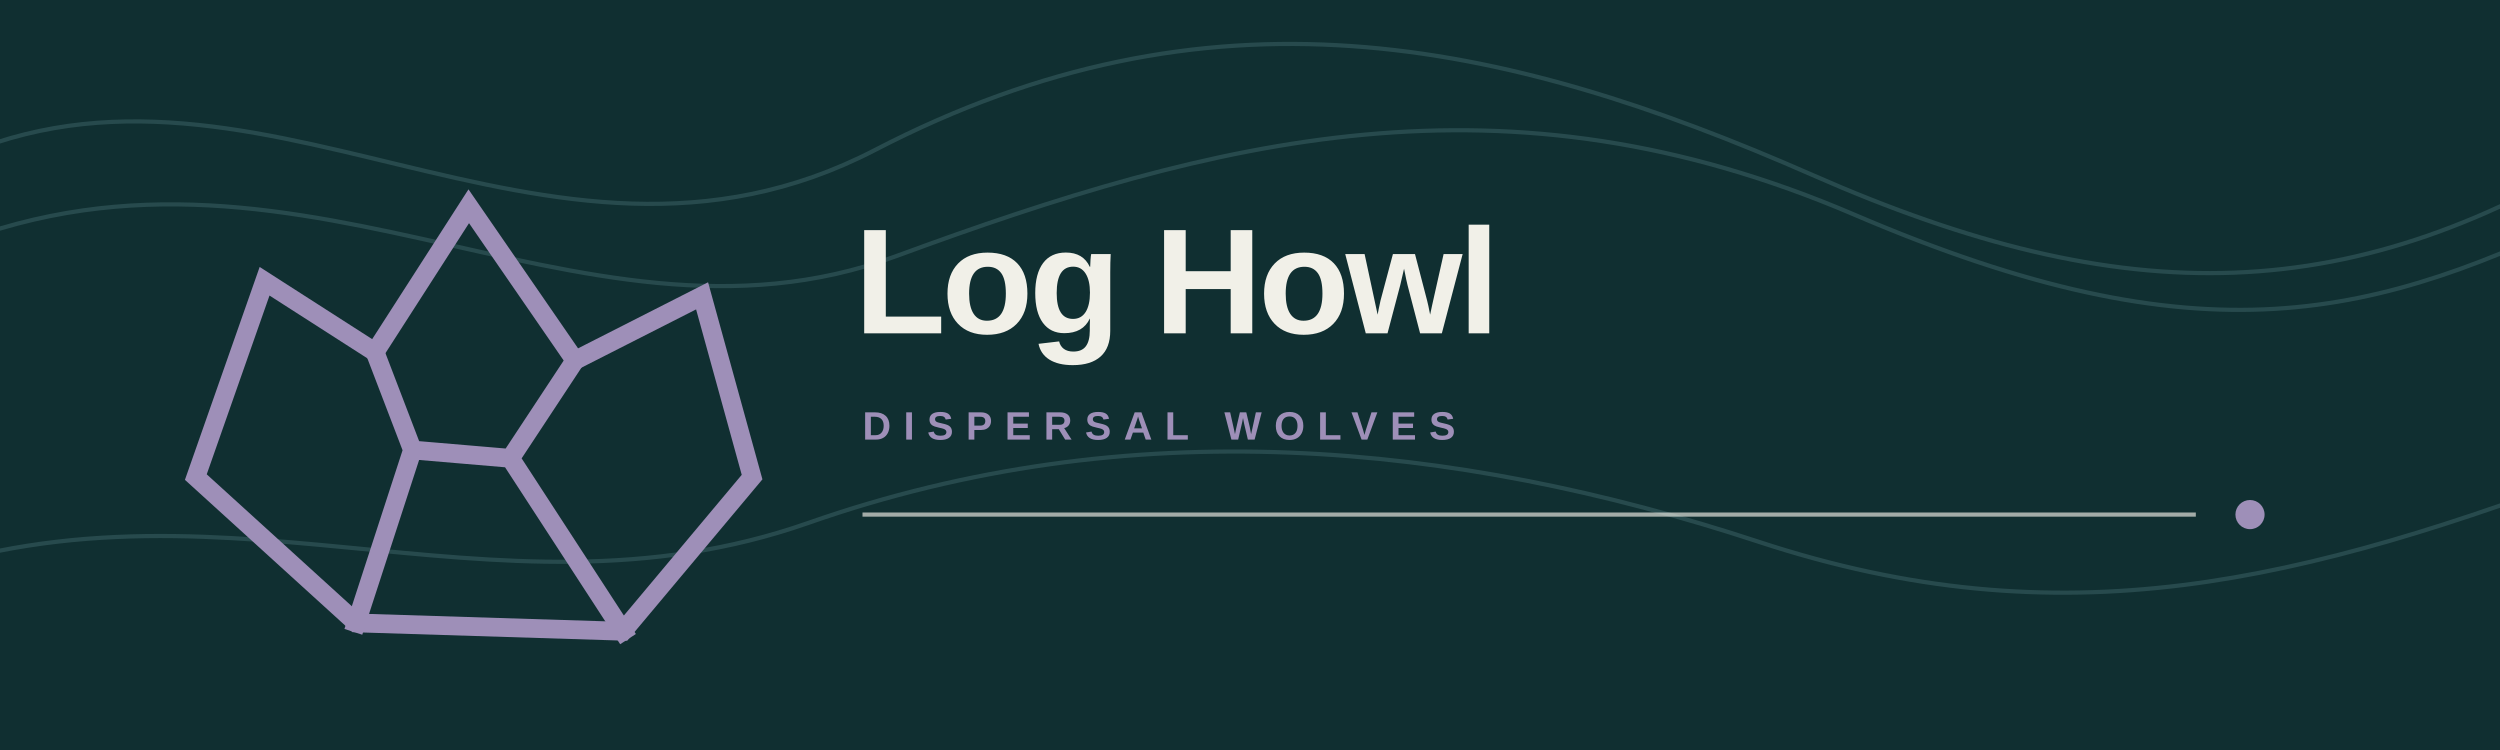
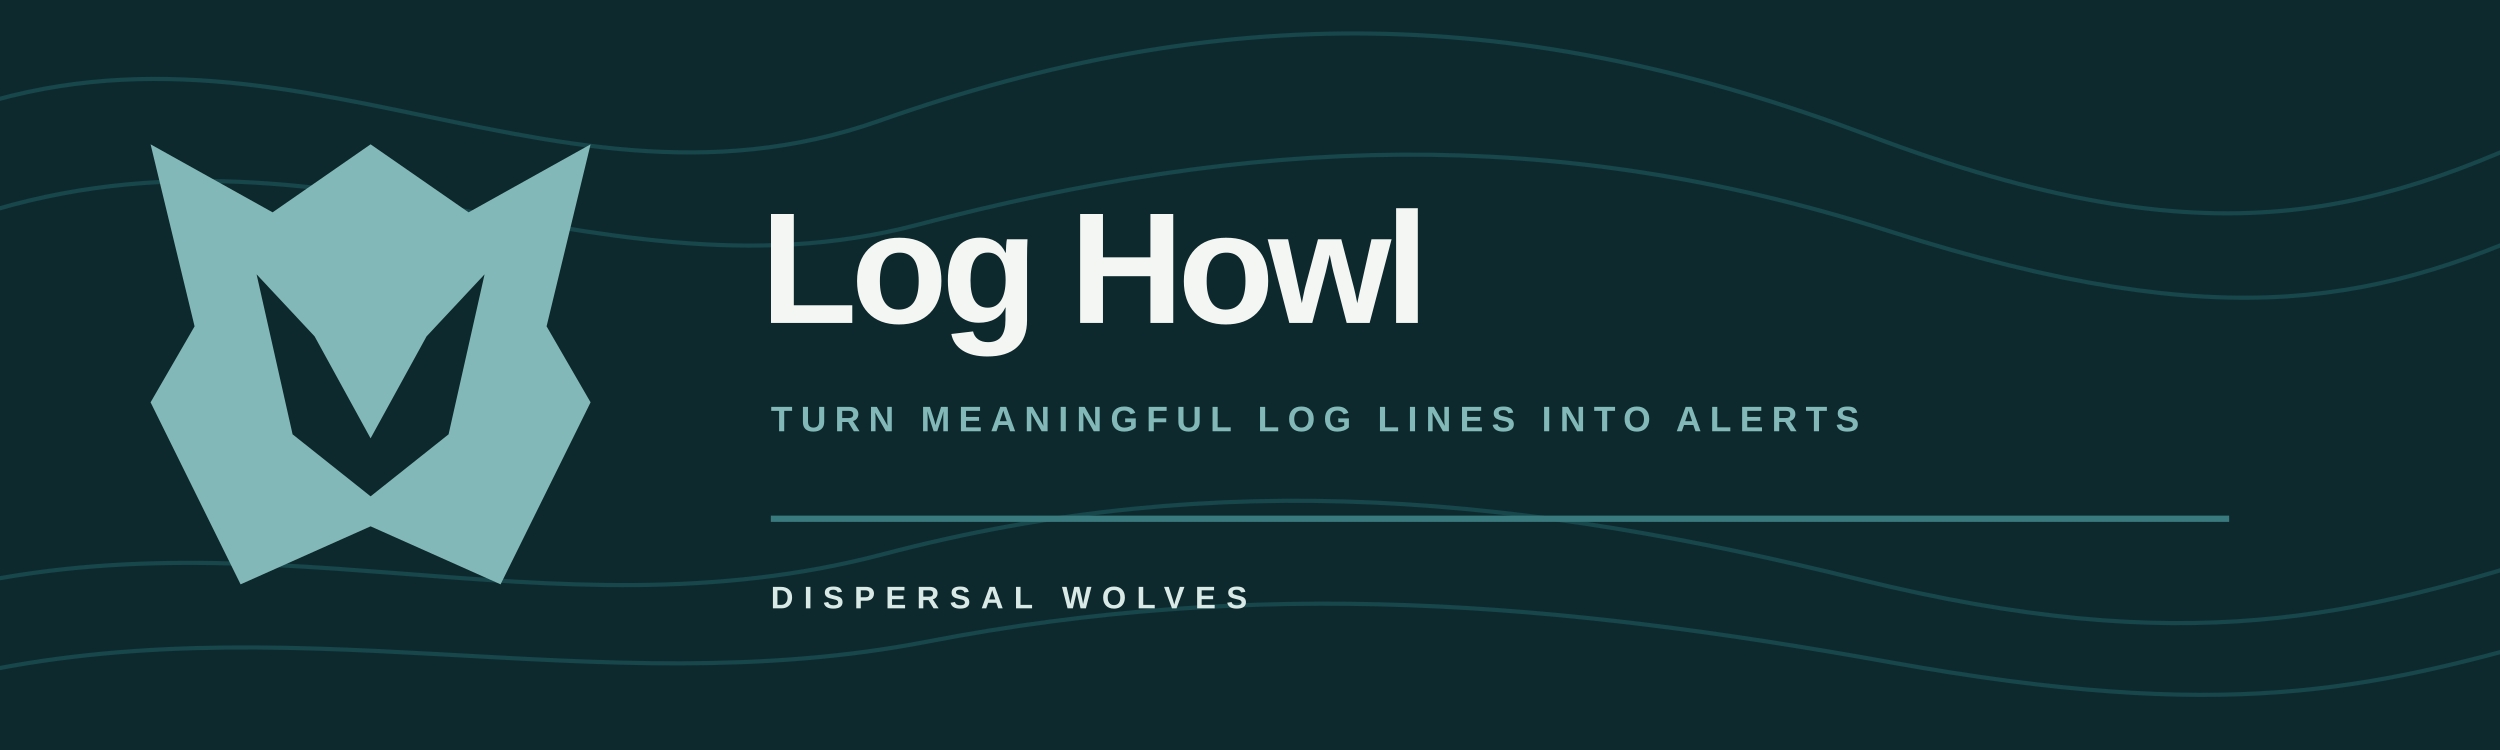
<svg xmlns="http://www.w3.org/2000/svg" viewBox="0 0 1200 360" role="img" aria-labelledby="title desc">
-   <rect width="1200" height="360" fill="#102F31" />
-   <g fill="none" stroke="#315659" stroke-width="2" opacity=".7">
-     <path d="M-30 80C120 5 260 155 420 72S720 18 870 84s260 65 390-18" />
-     <path d="M-40 125c175-82 315 55 470-2s292-92 460-20 250 50 360-4" />
-     <path d="M-60 282c160-64 294 23 448-31s310-39 456 9 260 20 410-37" />
+   <rect width="1200" height="360" fill="#0D292D" />
+   <g fill="none" stroke="#17464B" stroke-width="2">
+     <path d="M-50 66c173-83 308 50 472-8s308-56 475 7 245 38 349-13" />
+     <path d="M-35 112c178-72 315 38 475-4s304-49 467 3 237 34 327-8" />
+     <path d="M-45 288c165-48 306 21 469-22s310-27 468 12 239 18 343-15" />
+     <path d="M-25 326c161-39 310 13 470-18s302-19 463 10 228 13 318-12" />
  </g>
-   <g transform="translate(72 59)" fill="none" stroke="#9E8FB8" stroke-width="9" stroke-linecap="square" stroke-linejoin="miter">
-     <path d="M22 170 55 76l53 34 45-70 51 74 61-31 24 87-62 74-128-4z" />
-     <path d="m108 110 18 47 47 4 31-47M126 157l-27 83m74-79 54 83" />
+   <g transform="translate(55 52) scale(.96)">
+     <path fill="#82B9B8" fill-rule="evenodd" d="M18 18 79 52l49-34 49 34 61-34-22 91 22 38-45 91-65-29-65 29-45-91 22-38Zm53 65 29 31 28 51 28-51 29-31-18 80-39 31-39-31Z" />
  </g>
-   <text x="410" y="160" fill="#F1F0E8" font-family="Arial, Helvetica, sans-serif" font-size="72" font-weight="700" letter-spacing="-2">Log Howl</text>
-   <text x="414" y="211" fill="#9E8FB8" font-family="Arial, Helvetica, sans-serif" font-size="19" font-weight="700" letter-spacing="6">DISPERSAL WOLVES</text>
-   <path d="M414 247h640" stroke="#F1F0E8" stroke-width="2" opacity=".65" />
-   <circle cx="1080" cy="247" r="7" fill="#9E8FB8" />
+   <text x="365" y="155" fill="#F3F6F2" font-family="Arial, Helvetica, sans-serif" font-size="76" font-weight="800" letter-spacing="-3">Log Howl</text>
+   <text x="370" y="207" fill="#82B9B8" font-family="Arial, Helvetica, sans-serif" font-size="17" font-weight="700" letter-spacing="4">TURN MEANINGFUL LOG LINES INTO ALERTS</text>
+   <path d="M370 249h700" stroke="#397A7E" stroke-width="3" />
+   <text x="370" y="292" fill="#D9E9E6" font-family="Arial, Helvetica, sans-serif" font-size="15" font-weight="700" letter-spacing="5">DISPERSAL WOLVES</text>
</svg>
